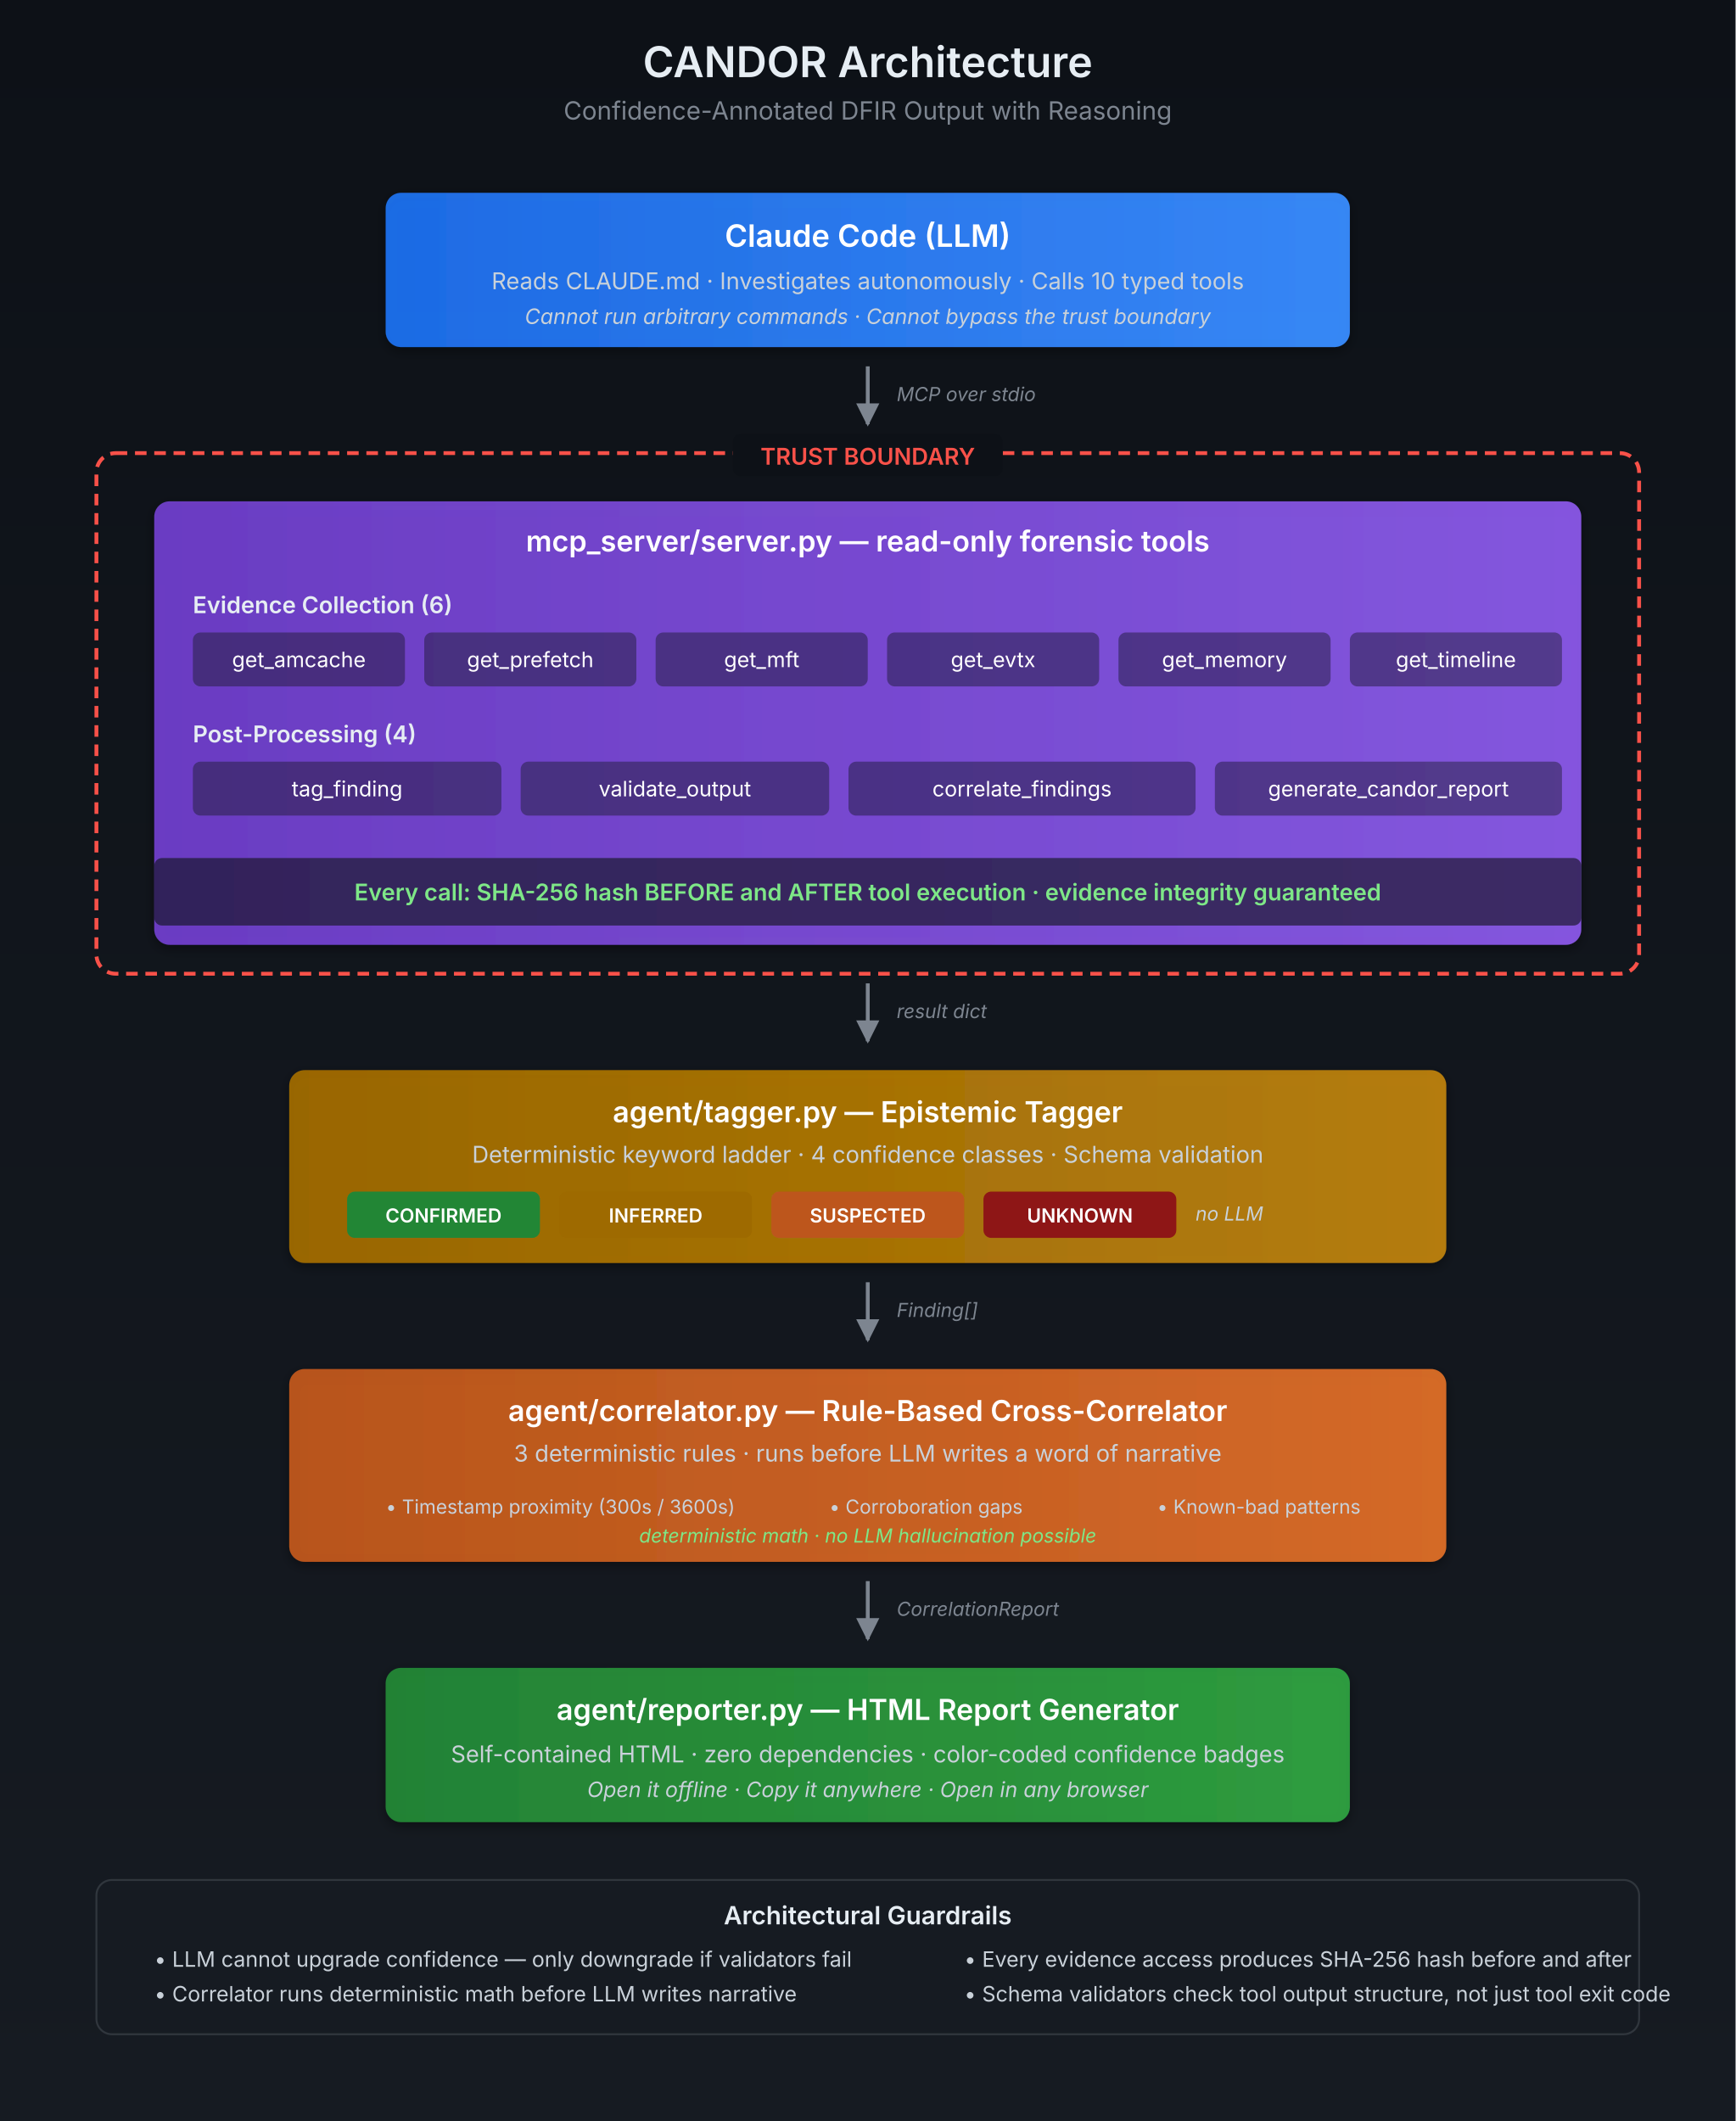
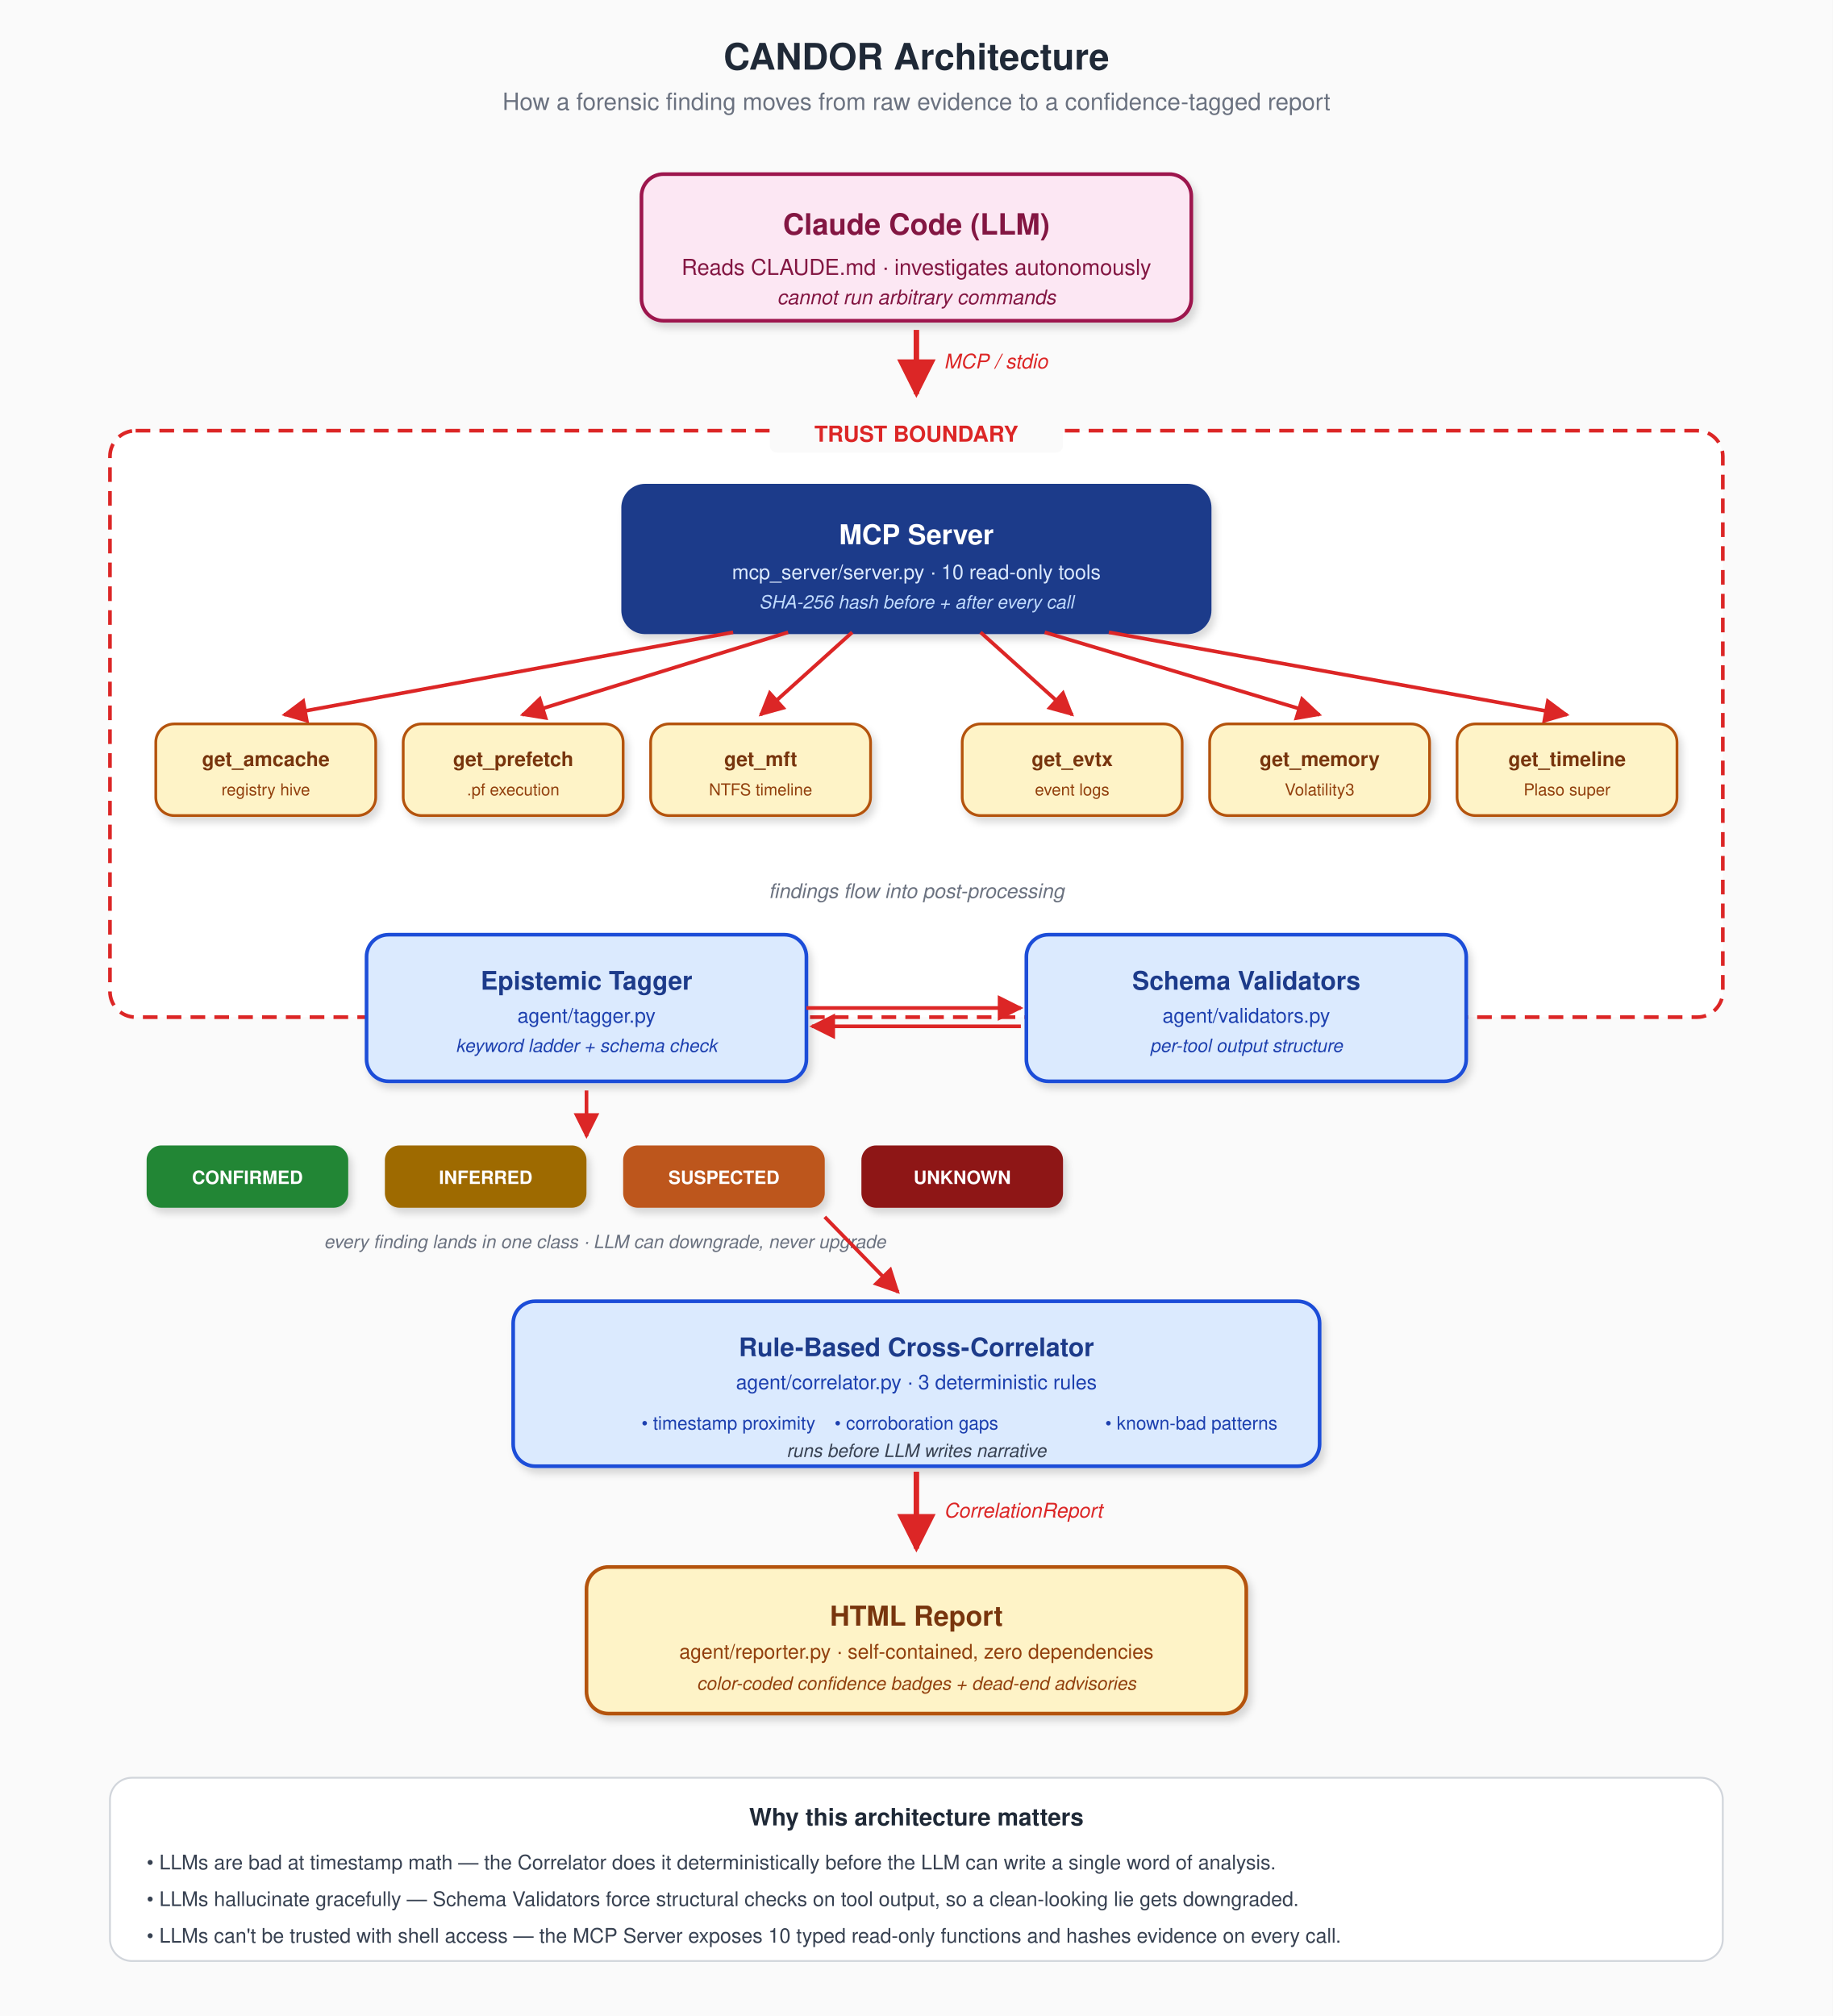
- <svg xmlns="http://www.w3.org/2000/svg" viewBox="0 0 900 1100" font-family="-apple-system, BlinkMacSystemFont, 'Segoe UI', sans-serif">
+ <svg xmlns="http://www.w3.org/2000/svg" viewBox="0 0 1000 1100" font-family="-apple-system, BlinkMacSystemFont, 'Segoe UI', Helvetica, sans-serif">
  <defs>
-     <linearGradient id="bgGrad" x1="0%" y1="0%" x2="0%" y2="100%">
-       <stop offset="0%" stop-color="#0d1117" />
-       <stop offset="100%" stop-color="#161b22" />
-     </linearGradient>
-     <linearGradient id="llmGrad" x1="0%" y1="0%" x2="100%" y2="0%">
-       <stop offset="0%" stop-color="#1f6feb" />
-       <stop offset="100%" stop-color="#388bfd" />
-     </linearGradient>
-     <linearGradient id="mcpGrad" x1="0%" y1="0%" x2="100%" y2="0%">
-       <stop offset="0%" stop-color="#6e40c9" />
-       <stop offset="100%" stop-color="#8957e5" />
-     </linearGradient>
-     <linearGradient id="taggerGrad" x1="0%" y1="0%" x2="100%" y2="0%">
-       <stop offset="0%" stop-color="#9e6a03" />
-       <stop offset="100%" stop-color="#bb8009" />
-     </linearGradient>
-     <linearGradient id="corrGrad" x1="0%" y1="0%" x2="100%" y2="0%">
-       <stop offset="0%" stop-color="#bd561d" />
-       <stop offset="100%" stop-color="#db6d28" />
-     </linearGradient>
-     <linearGradient id="repGrad" x1="0%" y1="0%" x2="100%" y2="0%">
-       <stop offset="0%" stop-color="#238636" />
-       <stop offset="100%" stop-color="#2ea043" />
-     </linearGradient>
-     <marker id="arrow" viewBox="0 0 10 10" refX="9" refY="5" markerWidth="6" markerHeight="6" orient="auto">
-       <path d="M0,0 L10,5 L0,10 z" fill="#7d8590" />
+     <filter id="dropShadow" x="-20%" y="-20%" width="140%" height="140%">
+       <feDropShadow dx="2" dy="3" stdDeviation="2" flood-color="#000" flood-opacity="0.15" />
+     </filter>
+     <marker id="redArrow" viewBox="0 0 10 10" refX="9" refY="5" markerWidth="7" markerHeight="7" orient="auto">
+       <path d="M0,0 L10,5 L0,10 z" fill="#dc2626" />
    </marker>
-     <filter id="shadow" x="-10%" y="-10%" width="120%" height="120%">
-       <feDropShadow dx="0" dy="2" stdDeviation="3" flood-color="#000" flood-opacity="0.4" />
-     </filter>
  </defs>
-   <rect width="900" height="1100" fill="url(#bgGrad)" />
-   <text x="450" y="40" text-anchor="middle" fill="#e6edf3" font-size="22" font-weight="600">CANDOR Architecture</text>
-   <text x="450" y="62" text-anchor="middle" fill="#7d8590" font-size="13">Confidence-Annotated DFIR Output with Reasoning</text>
-   <g filter="url(#shadow)">
-     <rect x="200" y="100" width="500" height="80" rx="8" fill="url(#llmGrad)" opacity="0.95" />
-     <text x="450" y="128" text-anchor="middle" fill="#fff" font-size="16" font-weight="600">Claude Code (LLM)</text>
-     <text x="450" y="150" text-anchor="middle" fill="#c9d1d9" font-size="12">Reads CLAUDE.md · Investigates autonomously · Calls 10 typed tools</text>
-     <text x="450" y="168" text-anchor="middle" fill="#c9d1d9" font-size="11" font-style="italic">Cannot run arbitrary commands · Cannot bypass the trust boundary</text>
+   <rect width="1000" height="1100" fill="#fafafa" />
+   <text x="500" y="38" text-anchor="middle" fill="#1f2937" font-size="20" font-weight="700">CANDOR Architecture</text>
+   <text x="500" y="60" text-anchor="middle" fill="#6b7280" font-size="13">How a forensic finding moves from raw evidence to a confidence-tagged report</text>
+   <g filter="url(#dropShadow)">
+     <rect x="350" y="95" width="300" height="80" rx="12" fill="#fce7f3" stroke="#9d174d" stroke-width="2" />
+     <text x="500" y="128" text-anchor="middle" fill="#831843" font-size="16" font-weight="700">Claude Code (LLM)</text>
+     <text x="500" y="150" text-anchor="middle" fill="#831843" font-size="12">Reads CLAUDE.md · investigates autonomously</text>
+     <text x="500" y="166" text-anchor="middle" fill="#831843" font-size="11" font-style="italic">cannot run arbitrary commands</text>
  </g>
-   <line x1="450" y1="190" x2="450" y2="220" stroke="#7d8590" stroke-width="2" marker-end="url(#arrow)" />
-   <text x="465" y="208" fill="#7d8590" font-size="10" font-style="italic">MCP over stdio</text>
+   <line x1="500" y1="180" x2="500" y2="215" stroke="#dc2626" stroke-width="3" marker-end="url(#redArrow)" />
+   <text x="515" y="201" fill="#dc2626" font-size="11" font-style="italic">MCP / stdio</text>
  <g>
-     <rect x="50" y="235" width="800" height="270" rx="10" fill="none" stroke="#f85149" stroke-width="2" stroke-dasharray="6,4" />
-     <rect x="380" y="225" width="140" height="22" rx="4" fill="#0d1117" />
-     <text x="450" y="241" text-anchor="middle" fill="#f85149" font-size="12" font-weight="600">TRUST BOUNDARY</text>
+     <rect x="60" y="235" width="880" height="320" rx="14" fill="#fff" stroke="#dc2626" stroke-width="2" stroke-dasharray="8,5" />
+     <rect x="420" y="223" width="160" height="24" rx="4" fill="#fafafa" />
+     <text x="500" y="241" text-anchor="middle" fill="#dc2626" font-size="12" font-weight="700">TRUST BOUNDARY</text>
  </g>
-   <g filter="url(#shadow)">
-     <rect x="80" y="260" width="740" height="230" rx="8" fill="url(#mcpGrad)" opacity="0.95" />
-     <text x="450" y="286" text-anchor="middle" fill="#fff" font-size="15" font-weight="600">mcp_server/server.py — read-only forensic tools</text>
-     <text x="100" y="318" fill="#e6edf3" font-size="12" font-weight="600">Evidence Collection (6)</text>
-     <g font-size="11" fill="#fff">
-       <rect x="100" y="328" width="110" height="28" rx="4" fill="#0d1117" opacity="0.4" />
-       <text x="155" y="346" text-anchor="middle">get_amcache</text>
-       <rect x="220" y="328" width="110" height="28" rx="4" fill="#0d1117" opacity="0.4" />
-       <text x="275" y="346" text-anchor="middle">get_prefetch</text>
-       <rect x="340" y="328" width="110" height="28" rx="4" fill="#0d1117" opacity="0.4" />
-       <text x="395" y="346" text-anchor="middle">get_mft</text>
-       <rect x="460" y="328" width="110" height="28" rx="4" fill="#0d1117" opacity="0.4" />
-       <text x="515" y="346" text-anchor="middle">get_evtx</text>
-       <rect x="580" y="328" width="110" height="28" rx="4" fill="#0d1117" opacity="0.4" />
-       <text x="635" y="346" text-anchor="middle">get_memory</text>
-       <rect x="700" y="328" width="110" height="28" rx="4" fill="#0d1117" opacity="0.4" />
-       <text x="755" y="346" text-anchor="middle">get_timeline</text>
+   <g filter="url(#dropShadow)">
+     <rect x="340" y="265" width="320" height="80" rx="12" fill="#1e3a8a" stroke="#1e3a8a" stroke-width="2" />
+     <text x="500" y="297" text-anchor="middle" fill="#fff" font-size="15" font-weight="700">MCP Server</text>
+     <text x="500" y="316" text-anchor="middle" fill="#dbeafe" font-size="11">mcp_server/server.py · 10 read-only tools</text>
+     <text x="500" y="332" text-anchor="middle" fill="#bfdbfe" font-size="10" font-style="italic">SHA-256 hash before + after every call</text>
+   </g>
+   <g font-size="11" font-weight="600" fill="#78350f">
+     <g filter="url(#dropShadow)">
+       <rect x="85" y="395" width="120" height="50" rx="10" fill="#fef3c7" stroke="#b45309" stroke-width="1.5" />
+       <text x="145" y="418" text-anchor="middle">get_amcache</text>
+       <text x="145" y="434" text-anchor="middle" font-size="9" fill="#92400e" font-weight="400">registry hive</text>
    </g>
-     <text x="100" y="385" fill="#e6edf3" font-size="12" font-weight="600">Post-Processing (4)</text>
-     <g font-size="11" fill="#fff">
-       <rect x="100" y="395" width="160" height="28" rx="4" fill="#0d1117" opacity="0.4" />
-       <text x="180" y="413" text-anchor="middle">tag_finding</text>
-       <rect x="270" y="395" width="160" height="28" rx="4" fill="#0d1117" opacity="0.4" />
-       <text x="350" y="413" text-anchor="middle">validate_output</text>
-       <rect x="440" y="395" width="180" height="28" rx="4" fill="#0d1117" opacity="0.4" />
-       <text x="530" y="413" text-anchor="middle">correlate_findings</text>
-       <rect x="630" y="395" width="180" height="28" rx="4" fill="#0d1117" opacity="0.4" />
-       <text x="720" y="413" text-anchor="middle">generate_candor_report</text>
+     <g filter="url(#dropShadow)">
+       <rect x="220" y="395" width="120" height="50" rx="10" fill="#fef3c7" stroke="#b45309" stroke-width="1.5" />
+       <text x="280" y="418" text-anchor="middle">get_prefetch</text>
+       <text x="280" y="434" text-anchor="middle" font-size="9" fill="#92400e" font-weight="400">.pf execution</text>
    </g>
-     <rect x="80" y="445" width="740" height="35" rx="4" fill="#0d1117" opacity="0.6" />
-     <text x="450" y="467" text-anchor="middle" fill="#7ee787" font-size="12" font-weight="600">Every call: SHA-256 hash BEFORE and AFTER tool execution · evidence integrity guaranteed</text>
+     <g filter="url(#dropShadow)">
+       <rect x="355" y="395" width="120" height="50" rx="10" fill="#fef3c7" stroke="#b45309" stroke-width="1.5" />
+       <text x="415" y="418" text-anchor="middle">get_mft</text>
+       <text x="415" y="434" text-anchor="middle" font-size="9" fill="#92400e" font-weight="400">NTFS timeline</text>
+     </g>
+     <g filter="url(#dropShadow)">
+       <rect x="525" y="395" width="120" height="50" rx="10" fill="#fef3c7" stroke="#b45309" stroke-width="1.5" />
+       <text x="585" y="418" text-anchor="middle">get_evtx</text>
+       <text x="585" y="434" text-anchor="middle" font-size="9" fill="#92400e" font-weight="400">event logs</text>
+     </g>
+     <g filter="url(#dropShadow)">
+       <rect x="660" y="395" width="120" height="50" rx="10" fill="#fef3c7" stroke="#b45309" stroke-width="1.5" />
+       <text x="720" y="418" text-anchor="middle">get_memory</text>
+       <text x="720" y="434" text-anchor="middle" font-size="9" fill="#92400e" font-weight="400">Volatility3</text>
+     </g>
+     <g filter="url(#dropShadow)">
+       <rect x="795" y="395" width="120" height="50" rx="10" fill="#fef3c7" stroke="#b45309" stroke-width="1.5" />
+       <text x="855" y="418" text-anchor="middle">get_timeline</text>
+       <text x="855" y="434" text-anchor="middle" font-size="9" fill="#92400e" font-weight="400">Plaso super</text>
+     </g>
  </g>
-   <line x1="450" y1="510" x2="450" y2="540" stroke="#7d8590" stroke-width="2" marker-end="url(#arrow)" />
-   <text x="465" y="528" fill="#7d8590" font-size="10" font-style="italic">result dict</text>
-   <g filter="url(#shadow)">
-     <rect x="150" y="555" width="600" height="100" rx="8" fill="url(#taggerGrad)" opacity="0.95" />
-     <text x="450" y="582" text-anchor="middle" fill="#fff" font-size="15" font-weight="600">agent/tagger.py — Epistemic Tagger</text>
-     <text x="450" y="603" text-anchor="middle" fill="#c9d1d9" font-size="12">Deterministic keyword ladder · 4 confidence classes · Schema validation</text>
-     <g font-size="10" font-weight="600">
-       <rect x="180" y="618" width="100" height="24" rx="4" fill="#238636" />
-       <text x="230" y="634" text-anchor="middle" fill="#fff">CONFIRMED</text>
-       <rect x="290" y="618" width="100" height="24" rx="4" fill="#9e6a03" />
-       <text x="340" y="634" text-anchor="middle" fill="#fff">INFERRED</text>
-       <rect x="400" y="618" width="100" height="24" rx="4" fill="#bd561d" />
-       <text x="450" y="634" text-anchor="middle" fill="#fff">SUSPECTED</text>
-       <rect x="510" y="618" width="100" height="24" rx="4" fill="#8e1519" />
-       <text x="560" y="634" text-anchor="middle" fill="#fff">UNKNOWN</text>
+   <line x1="400" y1="345" x2="155" y2="390" stroke="#dc2626" stroke-width="2" marker-end="url(#redArrow)" />
+   <line x1="430" y1="345" x2="285" y2="390" stroke="#dc2626" stroke-width="2" marker-end="url(#redArrow)" />
+   <line x1="465" y1="345" x2="415" y2="390" stroke="#dc2626" stroke-width="2" marker-end="url(#redArrow)" />
+   <line x1="535" y1="345" x2="585" y2="390" stroke="#dc2626" stroke-width="2" marker-end="url(#redArrow)" />
+   <line x1="570" y1="345" x2="720" y2="390" stroke="#dc2626" stroke-width="2" marker-end="url(#redArrow)" />
+   <line x1="605" y1="345" x2="855" y2="390" stroke="#dc2626" stroke-width="2" marker-end="url(#redArrow)" />
+   <text x="500" y="490" text-anchor="middle" fill="#6b7280" font-size="11" font-style="italic">findings flow into post-processing</text>
+   <g filter="url(#dropShadow)">
+     <rect x="200" y="510" width="240" height="80" rx="12" fill="#dbeafe" stroke="#1d4ed8" stroke-width="2" />
+     <text x="320" y="540" text-anchor="middle" fill="#1e3a8a" font-size="14" font-weight="700">Epistemic Tagger</text>
+     <text x="320" y="558" text-anchor="middle" fill="#1e40af" font-size="11">agent/tagger.py</text>
+     <text x="320" y="574" text-anchor="middle" fill="#1e40af" font-size="10" font-style="italic">keyword ladder + schema check</text>
+   </g>
+   <g filter="url(#dropShadow)">
+     <rect x="560" y="510" width="240" height="80" rx="12" fill="#dbeafe" stroke="#1d4ed8" stroke-width="2" />
+     <text x="680" y="540" text-anchor="middle" fill="#1e3a8a" font-size="14" font-weight="700">Schema Validators</text>
+     <text x="680" y="558" text-anchor="middle" fill="#1e40af" font-size="11">agent/validators.py</text>
+     <text x="680" y="574" text-anchor="middle" fill="#1e40af" font-size="10" font-style="italic">per-tool output structure</text>
+   </g>
+   <line x1="440" y1="550" x2="557" y2="550" stroke="#dc2626" stroke-width="2" marker-end="url(#redArrow)" />
+   <line x1="557" y1="560" x2="443" y2="560" stroke="#dc2626" stroke-width="2" marker-end="url(#redArrow)" />
+   <g font-size="10" font-weight="700" fill="#fff">
+     <g filter="url(#dropShadow)">
+       <rect x="80" y="625" width="110" height="34" rx="8" fill="#238636" />
+       <text x="135" y="646" text-anchor="middle">CONFIRMED</text>
    </g>
-     <text x="620" y="633" fill="#c9d1d9" font-size="10" font-style="italic">no LLM</text>
+     <g filter="url(#dropShadow)">
+       <rect x="210" y="625" width="110" height="34" rx="8" fill="#9e6a03" />
+       <text x="265" y="646" text-anchor="middle">INFERRED</text>
+     </g>
+     <g filter="url(#dropShadow)">
+       <rect x="340" y="625" width="110" height="34" rx="8" fill="#bd561d" />
+       <text x="395" y="646" text-anchor="middle">SUSPECTED</text>
+     </g>
+     <g filter="url(#dropShadow)">
+       <rect x="470" y="625" width="110" height="34" rx="8" fill="#8e1519" />
+       <text x="525" y="646" text-anchor="middle">UNKNOWN</text>
+     </g>
  </g>
-   <line x1="450" y1="665" x2="450" y2="695" stroke="#7d8590" stroke-width="2" marker-end="url(#arrow)" />
-   <text x="465" y="683" fill="#7d8590" font-size="10" font-style="italic">Finding[]</text>
-   <g filter="url(#shadow)">
-     <rect x="150" y="710" width="600" height="100" rx="8" fill="url(#corrGrad)" opacity="0.95" />
-     <text x="450" y="737" text-anchor="middle" fill="#fff" font-size="15" font-weight="600">agent/correlator.py — Rule-Based Cross-Correlator</text>
-     <text x="450" y="758" text-anchor="middle" fill="#c9d1d9" font-size="12">3 deterministic rules · runs before LLM writes a word of narrative</text>
-     <g font-size="10">
-       <text x="200" y="785" fill="#c9d1d9">• Timestamp proximity (300s / 3600s)</text>
-       <text x="430" y="785" fill="#c9d1d9">• Corroboration gaps</text>
-       <text x="600" y="785" fill="#c9d1d9">• Known-bad patterns</text>
-     </g>
-     <text x="450" y="800" text-anchor="middle" fill="#7ee787" font-size="10" font-style="italic">deterministic math · no LLM hallucination possible</text>
+   <text x="330" y="681" text-anchor="middle" fill="#6b7280" font-size="10" font-style="italic">every finding lands in one class · LLM can downgrade, never upgrade</text>
+   <line x1="320" y1="595" x2="320" y2="620" stroke="#dc2626" stroke-width="2" marker-end="url(#redArrow)" />
+   <g filter="url(#dropShadow)">
+     <rect x="280" y="710" width="440" height="90" rx="12" fill="#dbeafe" stroke="#1d4ed8" stroke-width="2" />
+     <text x="500" y="740" text-anchor="middle" fill="#1e3a8a" font-size="14" font-weight="700">Rule-Based Cross-Correlator</text>
+     <text x="500" y="758" text-anchor="middle" fill="#1e40af" font-size="11">agent/correlator.py · 3 deterministic rules</text>
+     <text x="350" y="780" fill="#1e40af" font-size="10">• timestamp proximity</text>
+     <text x="500" y="780" text-anchor="middle" fill="#1e40af" font-size="10">• corroboration gaps</text>
+     <text x="650" y="780" text-anchor="middle" fill="#1e40af" font-size="10">• known-bad patterns</text>
+     <text x="500" y="795" text-anchor="middle" fill="#374151" font-size="10" font-style="italic">runs before LLM writes narrative</text>
  </g>
-   <line x1="450" y1="820" x2="450" y2="850" stroke="#7d8590" stroke-width="2" marker-end="url(#arrow)" />
-   <text x="465" y="838" fill="#7d8590" font-size="10" font-style="italic">CorrelationReport</text>
-   <g filter="url(#shadow)">
-     <rect x="200" y="865" width="500" height="80" rx="8" fill="url(#repGrad)" opacity="0.95" />
-     <text x="450" y="892" text-anchor="middle" fill="#fff" font-size="15" font-weight="600">agent/reporter.py — HTML Report Generator</text>
-     <text x="450" y="914" text-anchor="middle" fill="#c9d1d9" font-size="12">Self-contained HTML · zero dependencies · color-coded confidence badges</text>
-     <text x="450" y="932" text-anchor="middle" fill="#c9d1d9" font-size="11" font-style="italic">Open it offline · Copy it anywhere · Open in any browser</text>
+   <line x1="450" y1="664" x2="490" y2="705" stroke="#dc2626" stroke-width="2" marker-end="url(#redArrow)" />
+   <line x1="500" y1="803" x2="500" y2="845" stroke="#dc2626" stroke-width="3" marker-end="url(#redArrow)" />
+   <text x="515" y="828" fill="#dc2626" font-size="11" font-style="italic">CorrelationReport</text>
+   <g filter="url(#dropShadow)">
+     <rect x="320" y="855" width="360" height="80" rx="12" fill="#fef3c7" stroke="#b45309" stroke-width="2" />
+     <text x="500" y="887" text-anchor="middle" fill="#78350f" font-size="15" font-weight="700">HTML Report</text>
+     <text x="500" y="905" text-anchor="middle" fill="#92400e" font-size="11">agent/reporter.py · self-contained, zero dependencies</text>
+     <text x="500" y="922" text-anchor="middle" fill="#92400e" font-size="10" font-style="italic">color-coded confidence badges + dead-end advisories</text>
  </g>
  <g>
-     <rect x="50" y="975" width="800" height="80" rx="8" fill="#161b22" stroke="#30363d" stroke-width="1" />
-     <text x="450" y="998" text-anchor="middle" fill="#e6edf3" font-size="13" font-weight="600">Architectural Guardrails</text>
-     <g font-size="11" fill="#c9d1d9">
-       <text x="80" y="1020">• LLM cannot upgrade confidence — only downgrade if validators fail</text>
-       <text x="80" y="1038">• Correlator runs deterministic math before LLM writes narrative</text>
-       <text x="500" y="1020">• Every evidence access produces SHA-256 hash before and after</text>
-       <text x="500" y="1038">• Schema validators check tool output structure, not just tool exit code</text>
-     </g>
+     <rect x="60" y="970" width="880" height="100" rx="12" fill="#fff" stroke="#d1d5db" stroke-width="1" />
+     <text x="500" y="996" text-anchor="middle" fill="#1f2937" font-size="13" font-weight="700">Why this architecture matters</text>
+     <text x="80" y="1020" fill="#374151" font-size="11">• LLMs are bad at timestamp math — the Correlator does it deterministically before the LLM can write a single word of analysis.</text>
+     <text x="80" y="1040" fill="#374151" font-size="11">• LLMs hallucinate gracefully — Schema Validators force structural checks on tool output, so a clean-looking lie gets downgraded.</text>
+     <text x="80" y="1060" fill="#374151" font-size="11">• LLMs can't be trusted with shell access — the MCP Server exposes 10 typed read-only functions and hashes evidence on every call.</text>
  </g>
</svg>
